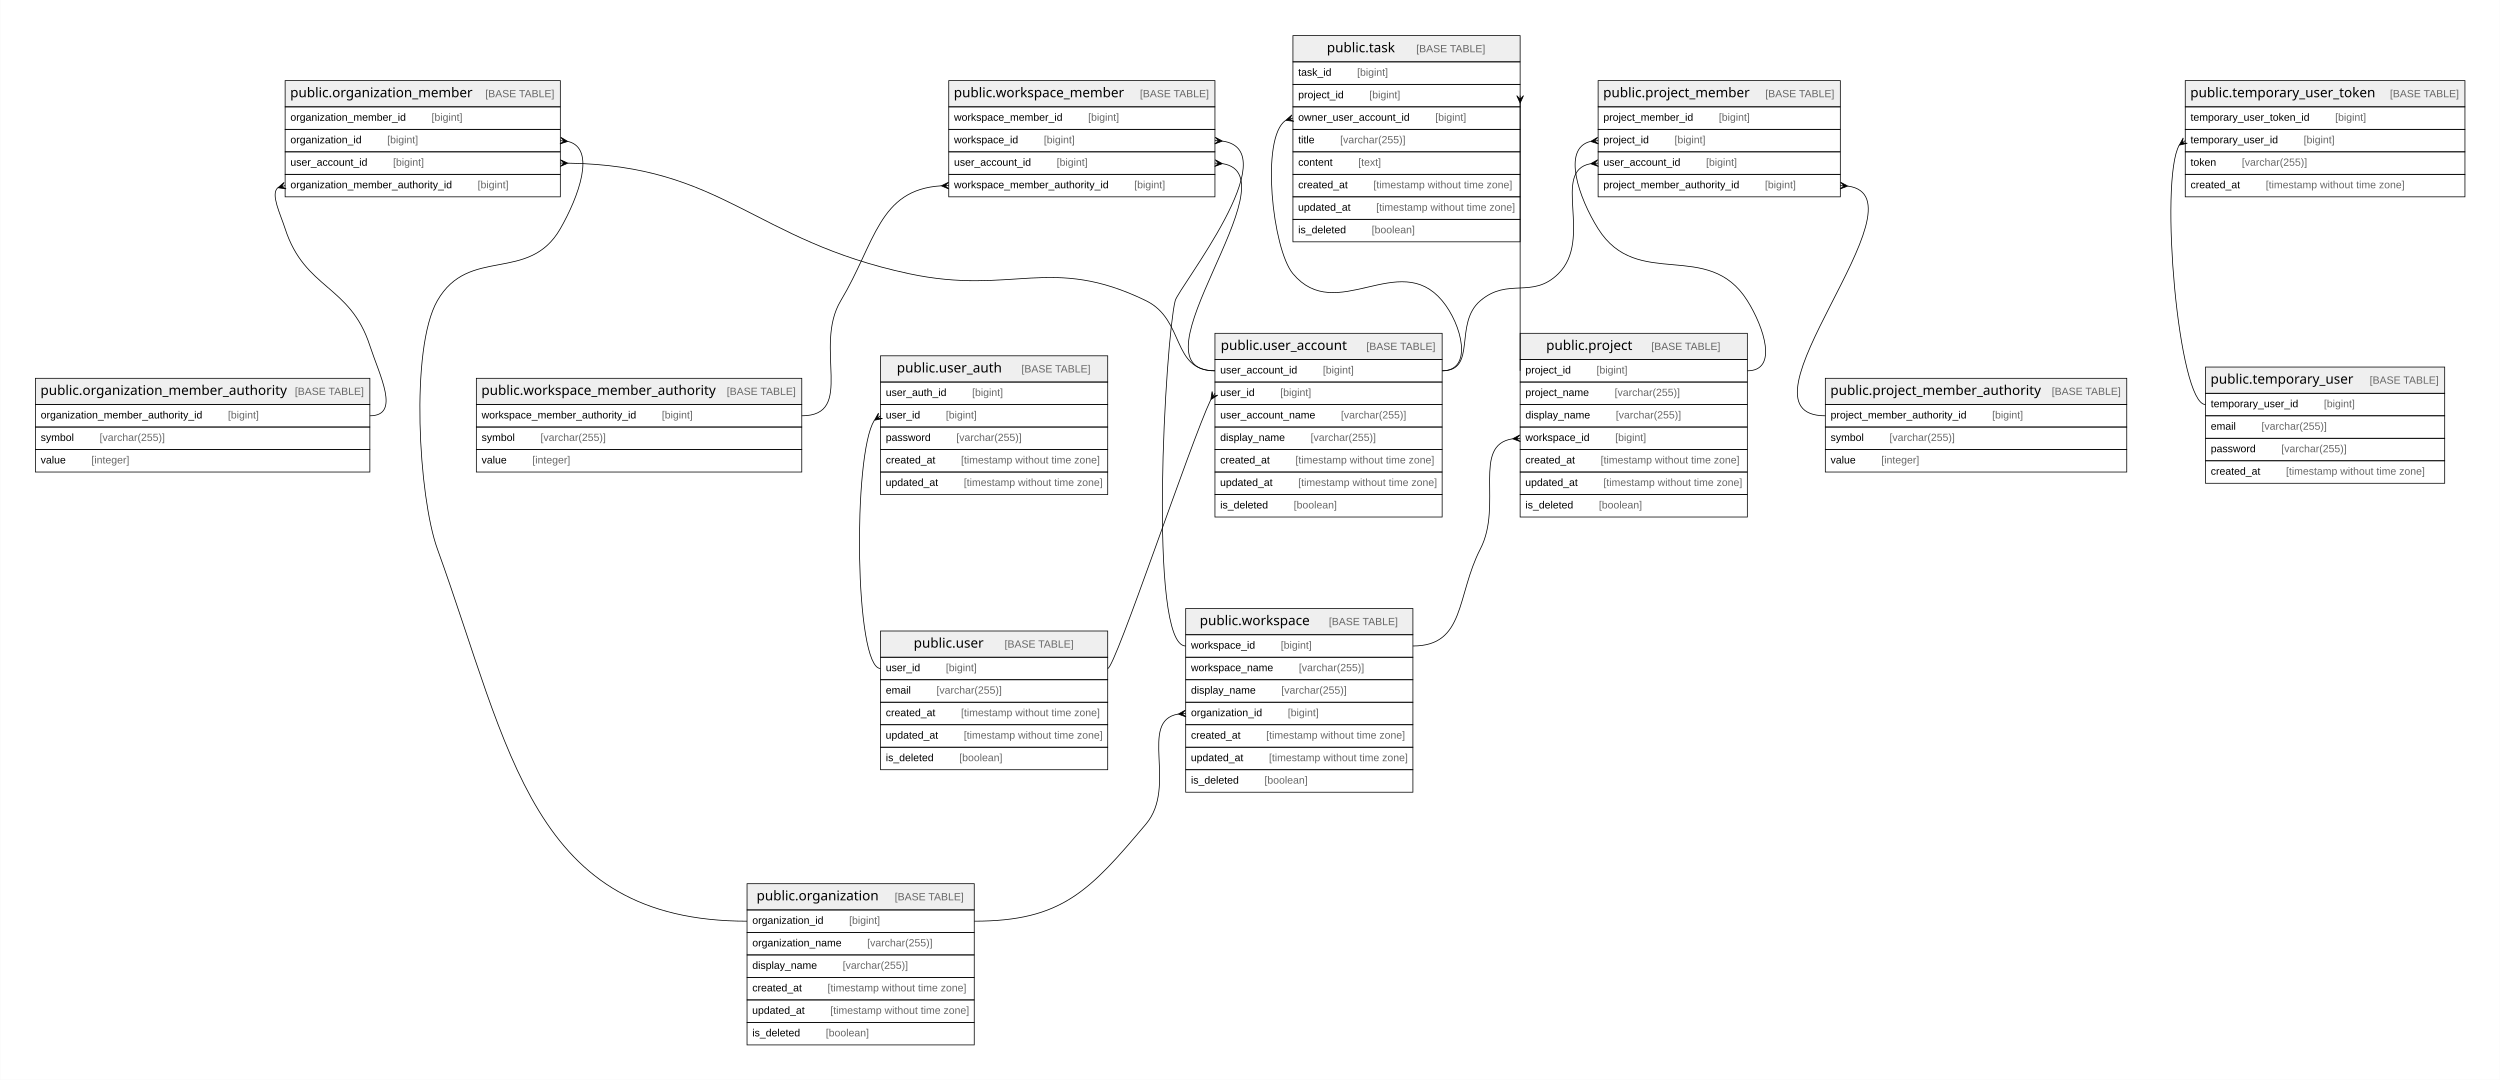
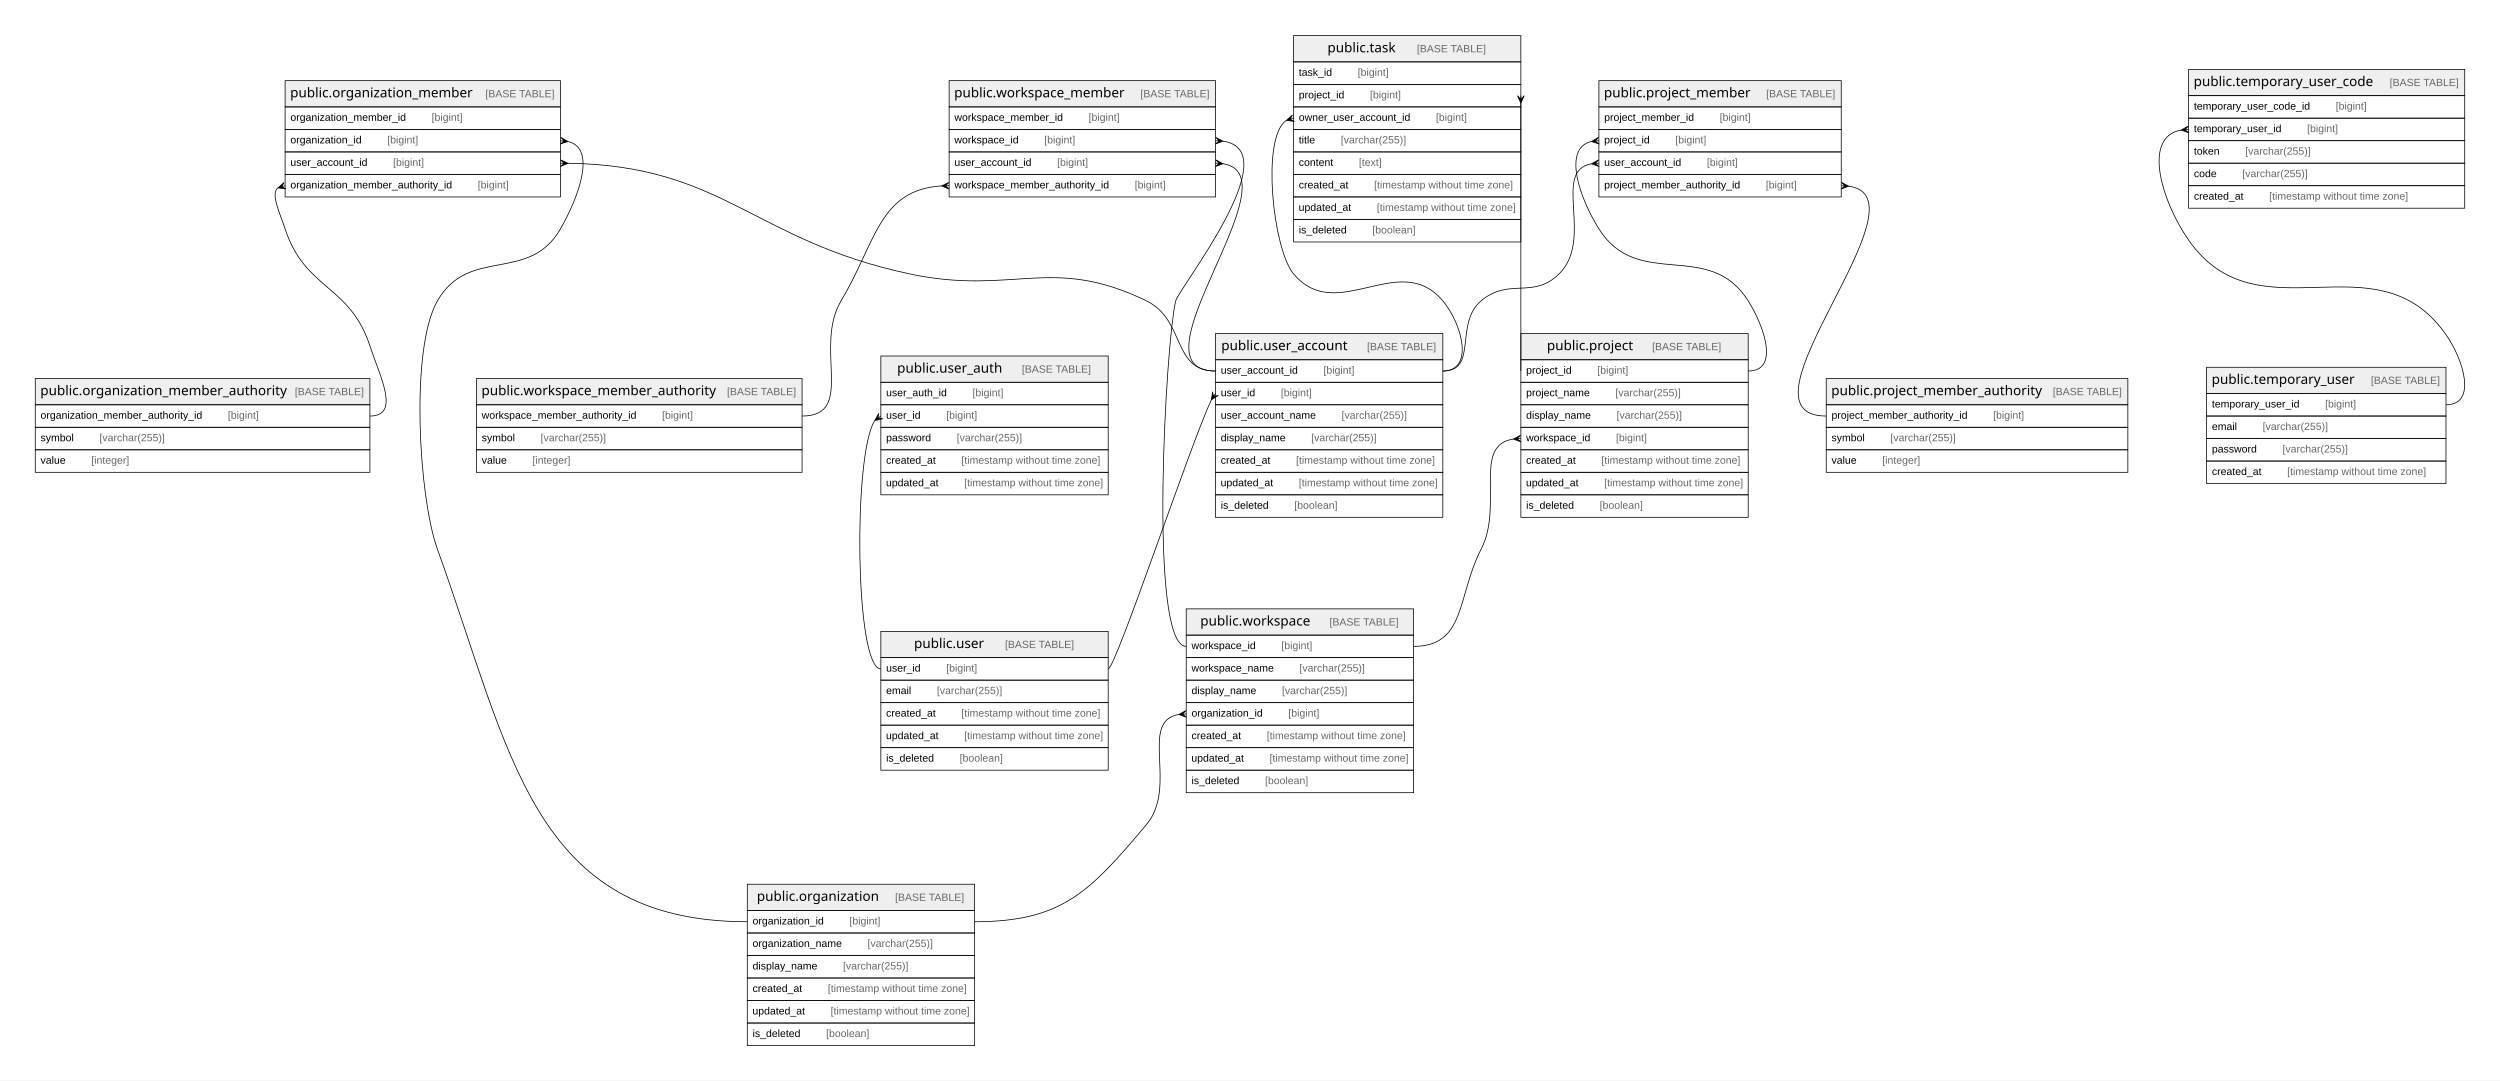
- <svg xmlns="http://www.w3.org/2000/svg" width="3334pt" height="1440pt" viewBox="0.00 0.00 3333.50 1440.00">
+ <svg xmlns="http://www.w3.org/2000/svg" width="3332pt" height="1440pt" viewBox="0.00 0.00 3332.00 1440.00">
  <g id="graph0" class="graph" transform="scale(1 1) rotate(0) translate(4 1436)">
-     <polygon fill="#ffffff" stroke="transparent" points="-4,4 -4,-1436 3329.5,-1436 3329.5,4 -4,4" />
+     <polygon fill="#ffffff" stroke="transparent" points="-4,4 -4,-1436 3328,-1436 3328,4 -4,4" />
    <g id="node1" class="node">
      <polygon fill="#efefef" stroke="transparent" points="1170,-559.5 1170,-594.5 1473,-594.5 1473,-559.5 1170,-559.5" />
      <polygon fill="none" stroke="#000000" points="1170,-559.5 1170,-594.5 1473,-594.5 1473,-559.5 1170,-559.5" />
      <text text-anchor="start" x="1214.209" y="-572.3" font-family="Arial Bold" font-size="18.00" fill="#000000">public.user</text>
      <text text-anchor="start" x="1301.223" y="-572.3" font-family="Arial" font-size="14.00" fill="#000000">    </text>
      <text text-anchor="start" x="1335.428" y="-572.3" font-family="Arial" font-size="14.00" fill="#666666">[BASE TABLE]</text>
      <polygon fill="none" stroke="#000000" points="1170,-529.5 1170,-559.5 1473,-559.5 1473,-529.5 1170,-529.5" />
      <text text-anchor="start" x="1177" y="-540.9" font-family="Arial" font-size="14.00" fill="#000000">user_id    </text>
      <text text-anchor="start" x="1257.102" y="-540.9" font-family="Arial" font-size="14.00" fill="#666666">[bigint]</text>
      <polygon fill="none" stroke="#000000" points="1170,-499.5 1170,-529.5 1473,-529.5 1473,-499.5 1170,-499.5" />
      <text text-anchor="start" x="1177" y="-510.9" font-family="Arial" font-size="14.00" fill="#000000">email    </text>
      <text text-anchor="start" x="1244.644" y="-510.9" font-family="Arial" font-size="14.00" fill="#666666">[varchar(255)]</text>
      <polygon fill="none" stroke="#000000" points="1170,-469.5 1170,-499.5 1473,-499.5 1473,-469.5 1170,-469.5" />
      <text text-anchor="start" x="1177" y="-480.9" font-family="Arial" font-size="14.00" fill="#000000">created_at    </text>
      <text text-anchor="start" x="1277.342" y="-480.9" font-family="Arial" font-size="14.00" fill="#666666">[timestamp without time zone]</text>
      <polygon fill="none" stroke="#000000" points="1170,-439.5 1170,-469.5 1473,-469.5 1473,-439.5 1170,-439.5" />
      <text text-anchor="start" x="1176.806" y="-450.9" font-family="Arial" font-size="14.00" fill="#000000">updated_at    </text>
      <text text-anchor="start" x="1281.053" y="-450.9" font-family="Arial" font-size="14.00" fill="#666666">[timestamp without time zone]</text>
      <polygon fill="none" stroke="#000000" points="1170,-409.5 1170,-439.5 1473,-439.5 1473,-409.5 1170,-409.5" />
      <text text-anchor="start" x="1177" y="-420.9" font-family="Arial" font-size="14.00" fill="#000000">is_deleted    </text>
      <text text-anchor="start" x="1275.004" y="-420.9" font-family="Arial" font-size="14.00" fill="#666666">[boolean]</text>
    </g>
    <g id="node2" class="node">
      <polygon fill="#efefef" stroke="transparent" points="1170,-926.5 1170,-961.5 1473,-961.5 1473,-926.5 1170,-926.5" />
      <polygon fill="none" stroke="#000000" points="1170,-926.5 1170,-961.5 1473,-961.5 1473,-926.5 1170,-926.5" />
      <text text-anchor="start" x="1191.696" y="-939.3" font-family="Arial Bold" font-size="18.00" fill="#000000">public.user_auth</text>
      <text text-anchor="start" x="1323.736" y="-939.3" font-family="Arial" font-size="14.00" fill="#000000">    </text>
      <text text-anchor="start" x="1357.941" y="-939.3" font-family="Arial" font-size="14.00" fill="#666666">[BASE TABLE]</text>
      <polygon fill="none" stroke="#000000" points="1170,-896.5 1170,-926.5 1473,-926.5 1473,-896.5 1170,-896.5" />
      <text text-anchor="start" x="1177" y="-907.9" font-family="Arial" font-size="14.00" fill="#000000">user_auth_id    </text>
      <text text-anchor="start" x="1292.123" y="-907.9" font-family="Arial" font-size="14.00" fill="#666666">[bigint]</text>
      <polygon fill="none" stroke="#000000" points="1170,-866.5 1170,-896.5 1473,-896.5 1473,-866.5 1170,-866.5" />
      <text text-anchor="start" x="1177" y="-877.9" font-family="Arial" font-size="14.00" fill="#000000">user_id    </text>
      <text text-anchor="start" x="1257.102" y="-877.9" font-family="Arial" font-size="14.00" fill="#666666">[bigint]</text>
      <polygon fill="none" stroke="#000000" points="1170,-836.5 1170,-866.5 1473,-866.5 1473,-836.5 1170,-836.5" />
      <text text-anchor="start" x="1177" y="-847.9" font-family="Arial" font-size="14.00" fill="#000000">password    </text>
      <text text-anchor="start" x="1271.102" y="-847.9" font-family="Arial" font-size="14.00" fill="#666666">[varchar(255)]</text>
      <polygon fill="none" stroke="#000000" points="1170,-806.5 1170,-836.5 1473,-836.5 1473,-806.5 1170,-806.5" />
      <text text-anchor="start" x="1177" y="-817.9" font-family="Arial" font-size="14.00" fill="#000000">created_at    </text>
      <text text-anchor="start" x="1277.342" y="-817.9" font-family="Arial" font-size="14.00" fill="#666666">[timestamp without time zone]</text>
      <polygon fill="none" stroke="#000000" points="1170,-776.5 1170,-806.5 1473,-806.5 1473,-776.5 1170,-776.5" />
      <text text-anchor="start" x="1176.806" y="-787.9" font-family="Arial" font-size="14.00" fill="#000000">updated_at    </text>
      <text text-anchor="start" x="1281.053" y="-787.9" font-family="Arial" font-size="14.00" fill="#666666">[timestamp without time zone]</text>
    </g>
    <g id="edge1" class="edge">
      <path fill="none" stroke="#000000" d="M1161.725,-875.363C1132.796,-829.688 1135.554,-544.5 1170,-544.5" />
      <polygon fill="#000000" stroke="#000000" points="1161.968,-875.543 1167.319,-885.115 1165.984,-878.522 1170,-881.5 1170,-881.5 1170,-881.5 1165.984,-878.522 1172.681,-877.885 1161.968,-875.543 1161.968,-875.543" />
    </g>
    <g id="node3" class="node">
      <polygon fill="#efefef" stroke="transparent" points="1616,-956.5 1616,-991.5 1919,-991.5 1919,-956.5 1616,-956.5" />
      <polygon fill="none" stroke="#000000" points="1616,-956.5 1616,-991.5 1919,-991.5 1919,-956.5 1616,-956.5" />
      <text text-anchor="start" x="1623.693" y="-969.3" font-family="Arial Bold" font-size="18.00" fill="#000000">public.user_account</text>
      <text text-anchor="start" x="1783.739" y="-969.3" font-family="Arial" font-size="14.00" fill="#000000">    </text>
      <text text-anchor="start" x="1817.944" y="-969.3" font-family="Arial" font-size="14.00" fill="#666666">[BASE TABLE]</text>
      <polygon fill="none" stroke="#000000" points="1616,-926.5 1616,-956.5 1919,-956.5 1919,-926.5 1616,-926.5" />
      <text text-anchor="start" x="1623" y="-937.9" font-family="Arial" font-size="14.00" fill="#000000">user_account_id    </text>
      <text text-anchor="start" x="1759.906" y="-937.9" font-family="Arial" font-size="14.00" fill="#666666">[bigint]</text>
      <polygon fill="none" stroke="#000000" points="1616,-896.5 1616,-926.5 1919,-926.5 1919,-896.5 1616,-896.5" />
      <text text-anchor="start" x="1623" y="-907.9" font-family="Arial" font-size="14.00" fill="#000000">user_id    </text>
      <text text-anchor="start" x="1703.102" y="-907.9" font-family="Arial" font-size="14.00" fill="#666666">[bigint]</text>
      <polygon fill="none" stroke="#000000" points="1616,-866.5 1616,-896.5 1919,-896.5 1919,-866.5 1616,-866.5" />
      <text text-anchor="start" x="1623" y="-877.9" font-family="Arial" font-size="14.00" fill="#000000">user_account_name    </text>
      <text text-anchor="start" x="1784.025" y="-877.9" font-family="Arial" font-size="14.00" fill="#666666">[varchar(255)]</text>
      <polygon fill="none" stroke="#000000" points="1616,-836.5 1616,-866.5 1919,-866.5 1919,-836.5 1616,-836.5" />
      <text text-anchor="start" x="1623" y="-847.9" font-family="Arial" font-size="14.00" fill="#000000">display_name    </text>
      <text text-anchor="start" x="1743.557" y="-847.9" font-family="Arial" font-size="14.00" fill="#666666">[varchar(255)]</text>
      <polygon fill="none" stroke="#000000" points="1616,-806.5 1616,-836.5 1919,-836.5 1919,-806.5 1616,-806.5" />
      <text text-anchor="start" x="1623" y="-817.9" font-family="Arial" font-size="14.00" fill="#000000">created_at    </text>
      <text text-anchor="start" x="1723.342" y="-817.9" font-family="Arial" font-size="14.00" fill="#666666">[timestamp without time zone]</text>
      <polygon fill="none" stroke="#000000" points="1616,-776.5 1616,-806.5 1919,-806.5 1919,-776.5 1616,-776.5" />
      <text text-anchor="start" x="1622.806" y="-787.9" font-family="Arial" font-size="14.00" fill="#000000">updated_at    </text>
      <text text-anchor="start" x="1727.053" y="-787.9" font-family="Arial" font-size="14.00" fill="#666666">[timestamp without time zone]</text>
      <polygon fill="none" stroke="#000000" points="1616,-746.5 1616,-776.5 1919,-776.5 1919,-746.5 1616,-746.5" />
      <text text-anchor="start" x="1623" y="-757.9" font-family="Arial" font-size="14.00" fill="#000000">is_deleted    </text>
      <text text-anchor="start" x="1721.004" y="-757.9" font-family="Arial" font-size="14.00" fill="#666666">[boolean]</text>
    </g>
    <g id="edge2" class="edge">
      <path fill="none" stroke="#000000" d="M1610.372,-902.79C1583.751,-847.214 1482.937,-544.5 1473,-544.5" />
      <polygon fill="#000000" stroke="#000000" points="1610.573,-903.101 1612.22,-913.942 1613.286,-907.3 1616,-911.5 1616,-911.5 1616,-911.5 1613.286,-907.3 1619.78,-909.058 1610.573,-903.101 1610.573,-903.101" />
    </g>
    <g id="node4" class="node">
      <polygon fill="#efefef" stroke="transparent" points="2937,-911.5 2937,-946.5 3256,-946.5 3256,-911.5 2937,-911.5" />
      <polygon fill="none" stroke="#000000" points="2937,-911.5 2937,-946.5 3256,-946.5 3256,-911.5 2937,-911.5" />
      <text text-anchor="start" x="2943.704" y="-924.3" font-family="Arial Bold" font-size="18.00" fill="#000000">public.temporary_user</text>
      <text text-anchor="start" x="3121.728" y="-924.3" font-family="Arial" font-size="14.00" fill="#000000">    </text>
      <text text-anchor="start" x="3155.933" y="-924.3" font-family="Arial" font-size="14.00" fill="#666666">[BASE TABLE]</text>
      <polygon fill="none" stroke="#000000" points="2937,-881.5 2937,-911.5 3256,-911.5 3256,-881.5 2937,-881.5" />
      <text text-anchor="start" x="2944" y="-892.9" font-family="Arial" font-size="14.00" fill="#000000">temporary_user_id    </text>
      <text text-anchor="start" x="3094.888" y="-892.9" font-family="Arial" font-size="14.00" fill="#666666">[bigint]</text>
      <polygon fill="none" stroke="#000000" points="2937,-851.5 2937,-881.5 3256,-881.5 3256,-851.5 2937,-851.5" />
      <text text-anchor="start" x="2944" y="-862.9" font-family="Arial" font-size="14.00" fill="#000000">email    </text>
      <text text-anchor="start" x="3011.644" y="-862.9" font-family="Arial" font-size="14.00" fill="#666666">[varchar(255)]</text>
      <polygon fill="none" stroke="#000000" points="2937,-821.5 2937,-851.5 3256,-851.5 3256,-821.5 2937,-821.5" />
      <text text-anchor="start" x="2944" y="-832.9" font-family="Arial" font-size="14.00" fill="#000000">password    </text>
      <text text-anchor="start" x="3038.102" y="-832.9" font-family="Arial" font-size="14.00" fill="#666666">[varchar(255)]</text>
      <polygon fill="none" stroke="#000000" points="2937,-791.5 2937,-821.5 3256,-821.5 3256,-791.5 2937,-791.5" />
      <text text-anchor="start" x="2944" y="-802.9" font-family="Arial" font-size="14.00" fill="#000000">created_at    </text>
      <text text-anchor="start" x="3044.342" y="-802.9" font-family="Arial" font-size="14.00" fill="#666666">[timestamp without time zone]</text>
    </g>
    <g id="node5" class="node">
-       <polygon fill="#efefef" stroke="transparent" points="2910,-1293.5 2910,-1328.5 3283,-1328.5 3283,-1293.5 2910,-1293.5" />
-       <polygon fill="none" stroke="#000000" points="2910,-1293.5 2910,-1328.5 3283,-1328.5 3283,-1293.5 2910,-1293.5" />
-       <text text-anchor="start" x="2916.691" y="-1306.3" font-family="Arial Bold" font-size="18.00" fill="#000000">public.temporary_user_token</text>
-       <text text-anchor="start" x="3148.741" y="-1306.3" font-family="Arial" font-size="14.00" fill="#000000">    </text>
-       <text text-anchor="start" x="3182.946" y="-1306.3" font-family="Arial" font-size="14.00" fill="#666666">[BASE TABLE]</text>
-       <polygon fill="none" stroke="#000000" points="2910,-1263.5 2910,-1293.5 3283,-1293.5 3283,-1263.5 2910,-1263.5" />
-       <text text-anchor="start" x="2917" y="-1274.9" font-family="Arial" font-size="14.00" fill="#000000">temporary_user_token_id    </text>
-       <text text-anchor="start" x="3109.909" y="-1274.9" font-family="Arial" font-size="14.00" fill="#666666">[bigint]</text>
-       <polygon fill="none" stroke="#000000" points="2910,-1233.5 2910,-1263.5 3283,-1263.5 3283,-1233.5 2910,-1233.5" />
-       <text text-anchor="start" x="2917" y="-1244.9" font-family="Arial" font-size="14.00" fill="#000000">temporary_user_id    </text>
-       <text text-anchor="start" x="3067.888" y="-1244.9" font-family="Arial" font-size="14.00" fill="#666666">[bigint]</text>
-       <polygon fill="none" stroke="#000000" points="2910,-1203.5 2910,-1233.5 3283,-1233.5 3283,-1203.5 2910,-1203.5" />
-       <text text-anchor="start" x="2917" y="-1214.9" font-family="Arial" font-size="14.00" fill="#000000">token    </text>
-       <text text-anchor="start" x="2985.443" y="-1214.9" font-family="Arial" font-size="14.00" fill="#666666">[varchar(255)]</text>
-       <polygon fill="none" stroke="#000000" points="2910,-1173.5 2910,-1203.5 3283,-1203.5 3283,-1173.5 2910,-1173.5" />
-       <text text-anchor="start" x="2917" y="-1184.9" font-family="Arial" font-size="14.00" fill="#000000">created_at    </text>
-       <text text-anchor="start" x="3017.342" y="-1184.9" font-family="Arial" font-size="14.00" fill="#666666">[timestamp without time zone]</text>
+       <polygon fill="#efefef" stroke="transparent" points="2913,-1308.5 2913,-1343.5 3281,-1343.5 3281,-1308.5 2913,-1308.5" />
+       <polygon fill="none" stroke="#000000" points="2913,-1308.5 2913,-1343.5 3281,-1343.5 3281,-1308.5 2913,-1308.5" />
+       <text text-anchor="start" x="2919.692" y="-1321.3" font-family="Arial Bold" font-size="18.00" fill="#000000">public.temporary_user_code</text>
+       <text text-anchor="start" x="3146.74" y="-1321.3" font-family="Arial" font-size="14.00" fill="#000000">    </text>
+       <text text-anchor="start" x="3180.945" y="-1321.3" font-family="Arial" font-size="14.00" fill="#666666">[BASE TABLE]</text>
+       <polygon fill="none" stroke="#000000" points="2913,-1278.5 2913,-1308.5 3281,-1308.5 3281,-1278.5 2913,-1278.5" />
+       <text text-anchor="start" x="2920" y="-1289.9" font-family="Arial" font-size="14.00" fill="#000000">temporary_user_code_id    </text>
+       <text text-anchor="start" x="3109.018" y="-1289.9" font-family="Arial" font-size="14.00" fill="#666666">[bigint]</text>
+       <polygon fill="none" stroke="#000000" points="2913,-1248.5 2913,-1278.5 3281,-1278.5 3281,-1248.5 2913,-1248.5" />
+       <text text-anchor="start" x="2920" y="-1259.9" font-family="Arial" font-size="14.00" fill="#000000">temporary_user_id    </text>
+       <text text-anchor="start" x="3070.888" y="-1259.9" font-family="Arial" font-size="14.00" fill="#666666">[bigint]</text>
+       <polygon fill="none" stroke="#000000" points="2913,-1218.5 2913,-1248.5 3281,-1248.5 3281,-1218.5 2913,-1218.5" />
+       <text text-anchor="start" x="2920" y="-1229.9" font-family="Arial" font-size="14.00" fill="#000000">token    </text>
+       <text text-anchor="start" x="2988.443" y="-1229.9" font-family="Arial" font-size="14.00" fill="#666666">[varchar(255)]</text>
+       <polygon fill="none" stroke="#000000" points="2913,-1188.5 2913,-1218.5 3281,-1218.5 3281,-1188.5 2913,-1188.5" />
+       <text text-anchor="start" x="2920" y="-1199.9" font-family="Arial" font-size="14.00" fill="#000000">code    </text>
+       <text text-anchor="start" x="2984.553" y="-1199.9" font-family="Arial" font-size="14.00" fill="#666666">[varchar(255)]</text>
+       <polygon fill="none" stroke="#000000" points="2913,-1158.5 2913,-1188.5 3281,-1188.5 3281,-1158.5 2913,-1158.5" />
+       <text text-anchor="start" x="2920" y="-1169.9" font-family="Arial" font-size="14.00" fill="#000000">created_at    </text>
+       <text text-anchor="start" x="3020.342" y="-1169.9" font-family="Arial" font-size="14.00" fill="#666666">[timestamp without time zone]</text>
    </g>
    <g id="edge3" class="edge">
-       <path fill="none" stroke="#000000" d="M2901.993,-1242.39C2875.067,-1195.648 2900.838,-896.5 2937,-896.5" />
-       <polygon fill="#000000" stroke="#000000" points="2902.05,-1242.434 2907.27,-1252.078 2906.025,-1245.467 2910,-1248.5 2910,-1248.5 2910,-1248.5 2906.025,-1245.467 2912.73,-1244.922 2902.05,-1242.434 2902.05,-1242.434" />
+       <path fill="none" stroke="#000000" d="M2902.746,-1262.622C2850.651,-1253.009 2877.604,-1166.711 2913,-1116 3005.953,-982.827 3163.047,-1123.173 3256,-990 3279.785,-955.924 3297.556,-896.5 3256,-896.5" />
+       <polygon fill="#000000" stroke="#000000" points="2903.037,-1262.647 2912.616,-1267.984 2908.018,-1263.073 2913,-1263.5 2913,-1263.5 2913,-1263.5 2908.018,-1263.073 2913.384,-1259.016 2903.037,-1262.647 2903.037,-1262.647" />
    </g>
    <g id="node6" class="node">
      <polygon fill="#efefef" stroke="transparent" points="992,-222.5 992,-257.5 1295,-257.5 1295,-222.5 992,-222.5" />
      <polygon fill="none" stroke="#000000" points="992,-222.5 992,-257.5 1295,-257.5 1295,-222.5 992,-222.5" />
      <text text-anchor="start" x="1004.698" y="-235.3" font-family="Arial Bold" font-size="18.00" fill="#000000">public.organization</text>
      <text text-anchor="start" x="1154.734" y="-235.3" font-family="Arial" font-size="14.00" fill="#000000">    </text>
      <text text-anchor="start" x="1188.938" y="-235.3" font-family="Arial" font-size="14.00" fill="#666666">[BASE TABLE]</text>
      <polygon fill="none" stroke="#000000" points="992,-192.5 992,-222.5 1295,-222.5 1295,-192.5 992,-192.5" />
      <text text-anchor="start" x="999" y="-203.9" font-family="Arial" font-size="14.00" fill="#000000">organization_id    </text>
      <text text-anchor="start" x="1128.119" y="-203.9" font-family="Arial" font-size="14.00" fill="#666666">[bigint]</text>
      <polygon fill="none" stroke="#000000" points="992,-162.5 992,-192.5 1295,-192.5 1295,-162.5 992,-162.5" />
      <text text-anchor="start" x="999" y="-173.9" font-family="Arial" font-size="14.00" fill="#000000">organization_name    </text>
      <text text-anchor="start" x="1152.238" y="-173.9" font-family="Arial" font-size="14.00" fill="#666666">[varchar(255)]</text>
      <polygon fill="none" stroke="#000000" points="992,-132.5 992,-162.5 1295,-162.5 1295,-132.5 992,-132.5" />
      <text text-anchor="start" x="999" y="-143.9" font-family="Arial" font-size="14.00" fill="#000000">display_name    </text>
      <text text-anchor="start" x="1119.557" y="-143.9" font-family="Arial" font-size="14.00" fill="#666666">[varchar(255)]</text>
      <polygon fill="none" stroke="#000000" points="992,-102.5 992,-132.5 1295,-132.5 1295,-102.5 992,-102.5" />
      <text text-anchor="start" x="999" y="-113.9" font-family="Arial" font-size="14.00" fill="#000000">created_at    </text>
      <text text-anchor="start" x="1099.342" y="-113.9" font-family="Arial" font-size="14.00" fill="#666666">[timestamp without time zone]</text>
      <polygon fill="none" stroke="#000000" points="992,-72.5 992,-102.5 1295,-102.5 1295,-72.5 992,-72.5" />
      <text text-anchor="start" x="998.807" y="-83.9" font-family="Arial" font-size="14.00" fill="#000000">updated_at    </text>
      <text text-anchor="start" x="1103.053" y="-83.9" font-family="Arial" font-size="14.00" fill="#666666">[timestamp without time zone]</text>
      <polygon fill="none" stroke="#000000" points="992,-42.5 992,-72.5 1295,-72.5 1295,-42.5 992,-42.5" />
      <text text-anchor="start" x="999" y="-53.9" font-family="Arial" font-size="14.00" fill="#000000">is_deleted    </text>
      <text text-anchor="start" x="1097.004" y="-53.9" font-family="Arial" font-size="14.00" fill="#666666">[boolean]</text>
    </g>
    <g id="node7" class="node">
      <polygon fill="#efefef" stroke="transparent" points="43,-896.5 43,-931.5 489,-931.5 489,-896.5 43,-896.5" />
      <polygon fill="none" stroke="#000000" points="43,-896.5 43,-931.5 489,-931.5 489,-896.5 43,-896.5" />
      <text text-anchor="start" x="49.687" y="-909.3" font-family="Arial Bold" font-size="18.00" fill="#000000">public.organization_member_authority</text>
      <text text-anchor="start" x="354.745" y="-909.3" font-family="Arial" font-size="14.00" fill="#000000">    </text>
      <text text-anchor="start" x="388.95" y="-909.3" font-family="Arial" font-size="14.00" fill="#666666">[BASE TABLE]</text>
      <polygon fill="none" stroke="#000000" points="43,-866.5 43,-896.5 489,-896.5 489,-866.5 43,-866.5" />
      <text text-anchor="start" x="50" y="-877.9" font-family="Arial" font-size="14.00" fill="#000000">organization_member_authority_id    </text>
      <text text-anchor="start" x="299.693" y="-877.9" font-family="Arial" font-size="14.00" fill="#666666">[bigint]</text>
      <polygon fill="none" stroke="#000000" points="43,-836.5 43,-866.5 489,-866.5 489,-836.5 43,-836.5" />
      <text text-anchor="start" x="50" y="-847.9" font-family="Arial" font-size="14.00" fill="#000000">symbol    </text>
      <text text-anchor="start" x="128.537" y="-847.9" font-family="Arial" font-size="14.00" fill="#666666">[varchar(255)]</text>
      <polygon fill="none" stroke="#000000" points="43,-806.5 43,-836.5 489,-836.5 489,-806.5 43,-806.5" />
      <text text-anchor="start" x="50" y="-817.9" font-family="Arial" font-size="14.00" fill="#000000">value    </text>
      <text text-anchor="start" x="117.659" y="-817.9" font-family="Arial" font-size="14.00" fill="#666666">[integer]</text>
    </g>
    <g id="node8" class="node">
      <polygon fill="#efefef" stroke="transparent" points="376,-1293.5 376,-1328.5 743,-1328.5 743,-1293.5 376,-1293.5" />
      <polygon fill="none" stroke="#000000" points="376,-1293.5 376,-1328.5 743,-1328.5 743,-1293.5 376,-1293.5" />
      <text text-anchor="start" x="382.698" y="-1306.3" font-family="Arial Bold" font-size="18.00" fill="#000000">public.organization_member</text>
      <text text-anchor="start" x="608.734" y="-1306.3" font-family="Arial" font-size="14.00" fill="#000000">    </text>
      <text text-anchor="start" x="642.939" y="-1306.3" font-family="Arial" font-size="14.00" fill="#666666">[BASE TABLE]</text>
      <polygon fill="none" stroke="#000000" points="376,-1263.5 376,-1293.5 743,-1293.5 743,-1263.5 376,-1263.5" />
      <text text-anchor="start" x="383" y="-1274.9" font-family="Arial" font-size="14.00" fill="#000000">organization_member_id    </text>
      <text text-anchor="start" x="571.231" y="-1274.9" font-family="Arial" font-size="14.00" fill="#666666">[bigint]</text>
      <polygon fill="none" stroke="#000000" points="376,-1233.5 376,-1263.5 743,-1263.5 743,-1233.5 376,-1233.5" />
      <text text-anchor="start" x="383" y="-1244.9" font-family="Arial" font-size="14.00" fill="#000000">organization_id    </text>
      <text text-anchor="start" x="512.119" y="-1244.9" font-family="Arial" font-size="14.00" fill="#666666">[bigint]</text>
      <polygon fill="none" stroke="#000000" points="376,-1203.5 376,-1233.5 743,-1233.5 743,-1203.5 376,-1203.5" />
      <text text-anchor="start" x="383" y="-1214.9" font-family="Arial" font-size="14.00" fill="#000000">user_account_id    </text>
      <text text-anchor="start" x="519.906" y="-1214.9" font-family="Arial" font-size="14.00" fill="#666666">[bigint]</text>
      <polygon fill="none" stroke="#000000" points="376,-1173.5 376,-1203.5 743,-1203.5 743,-1173.5 376,-1173.5" />
      <text text-anchor="start" x="383" y="-1184.9" font-family="Arial" font-size="14.00" fill="#000000">organization_member_authority_id    </text>
      <text text-anchor="start" x="632.693" y="-1184.9" font-family="Arial" font-size="14.00" fill="#666666">[bigint]</text>
    </g>
    <g id="edge4" class="edge">
      <path fill="none" stroke="#000000" d="M753.032,-1218.426C960.987,-1215.319 999.275,-1115.554 1208,-1071 1346.239,-1041.492 1396.933,-1096.924 1524,-1035 1576.407,-1009.461 1557.701,-941.5 1616,-941.5" />
      <polygon fill="#000000" stroke="#000000" points="753,-1218.426 742.967,-1214 748,-1218.463 743,-1218.5 743,-1218.5 743,-1218.5 748,-1218.463 743.033,-1223 753,-1218.426 753,-1218.426" />
    </g>
    <g id="edge5" class="edge">
      <path fill="none" stroke="#000000" d="M753.363,-1247.347C791.328,-1237.931 767.048,-1172.941 743,-1131 700.99,-1057.731 621.01,-1108.269 579,-1035 542.413,-971.189 553.991,-773.173 579,-704 676.592,-434.07 704.97,-207.5 992,-207.5" />
      <polygon fill="#000000" stroke="#000000" points="752.939,-1247.395 742.503,-1244.028 747.969,-1247.947 743,-1248.5 743,-1248.5 743,-1248.5 747.969,-1247.947 743.497,-1252.972 752.939,-1247.395 752.939,-1247.395" />
    </g>
    <g id="edge6" class="edge">
      <path fill="none" stroke="#000000" d="M366.104,-1185.529C356.48,-1176.859 369.536,-1150.942 376,-1131 402.397,-1049.559 462.603,-1056.441 489,-975 501.813,-935.469 530.556,-881.5 489,-881.5" />
      <polygon fill="#000000" stroke="#000000" points="366.422,-1185.625 374.706,-1192.81 371.211,-1187.062 376,-1188.5 376,-1188.5 376,-1188.5 371.211,-1187.062 377.294,-1184.19 366.422,-1185.625 366.422,-1185.625" />
    </g>
    <g id="node9" class="node">
      <polygon fill="#efefef" stroke="transparent" points="1577,-589.5 1577,-624.5 1880,-624.5 1880,-589.5 1577,-589.5" />
      <polygon fill="none" stroke="#000000" points="1577,-589.5 1577,-624.5 1880,-624.5 1880,-589.5 1577,-589.5" />
      <text text-anchor="start" x="1595.706" y="-602.3" font-family="Arial Bold" font-size="18.00" fill="#000000">public.workspace</text>
      <text text-anchor="start" x="1733.726" y="-602.3" font-family="Arial" font-size="14.00" fill="#000000">    </text>
      <text text-anchor="start" x="1767.931" y="-602.3" font-family="Arial" font-size="14.00" fill="#666666">[BASE TABLE]</text>
      <polygon fill="none" stroke="#000000" points="1577,-559.5 1577,-589.5 1880,-589.5 1880,-559.5 1577,-559.5" />
      <text text-anchor="start" x="1584" y="-570.9" font-family="Arial" font-size="14.00" fill="#000000">workspace_id    </text>
      <text text-anchor="start" x="1703.774" y="-570.9" font-family="Arial" font-size="14.00" fill="#666666">[bigint]</text>
      <polygon fill="none" stroke="#000000" points="1577,-529.5 1577,-559.5 1880,-559.5 1880,-529.5 1577,-529.5" />
      <text text-anchor="start" x="1584" y="-540.9" font-family="Arial" font-size="14.00" fill="#000000">workspace_name    </text>
      <text text-anchor="start" x="1727.893" y="-540.9" font-family="Arial" font-size="14.00" fill="#666666">[varchar(255)]</text>
      <polygon fill="none" stroke="#000000" points="1577,-499.5 1577,-529.5 1880,-529.5 1880,-499.5 1577,-499.5" />
      <text text-anchor="start" x="1584" y="-510.9" font-family="Arial" font-size="14.00" fill="#000000">display_name    </text>
      <text text-anchor="start" x="1704.557" y="-510.9" font-family="Arial" font-size="14.00" fill="#666666">[varchar(255)]</text>
      <polygon fill="none" stroke="#000000" points="1577,-469.5 1577,-499.5 1880,-499.5 1880,-469.5 1577,-469.5" />
      <text text-anchor="start" x="1584" y="-480.9" font-family="Arial" font-size="14.00" fill="#000000">organization_id    </text>
      <text text-anchor="start" x="1713.119" y="-480.9" font-family="Arial" font-size="14.00" fill="#666666">[bigint]</text>
      <polygon fill="none" stroke="#000000" points="1577,-439.5 1577,-469.5 1880,-469.5 1880,-439.5 1577,-439.5" />
      <text text-anchor="start" x="1584" y="-450.9" font-family="Arial" font-size="14.00" fill="#000000">created_at    </text>
      <text text-anchor="start" x="1684.342" y="-450.9" font-family="Arial" font-size="14.00" fill="#666666">[timestamp without time zone]</text>
      <polygon fill="none" stroke="#000000" points="1577,-409.5 1577,-439.5 1880,-439.5 1880,-409.5 1577,-409.5" />
      <text text-anchor="start" x="1583.806" y="-420.9" font-family="Arial" font-size="14.00" fill="#000000">updated_at    </text>
      <text text-anchor="start" x="1688.053" y="-420.9" font-family="Arial" font-size="14.00" fill="#666666">[timestamp without time zone]</text>
      <polygon fill="none" stroke="#000000" points="1577,-379.5 1577,-409.5 1880,-409.5 1880,-379.5 1577,-379.5" />
      <text text-anchor="start" x="1584" y="-390.9" font-family="Arial" font-size="14.00" fill="#000000">is_deleted    </text>
      <text text-anchor="start" x="1682.004" y="-390.9" font-family="Arial" font-size="14.00" fill="#666666">[boolean]</text>
    </g>
    <g id="edge7" class="edge">
      <path fill="none" stroke="#000000" d="M1566.71,-483.676C1513.756,-474.314 1566.449,-387.342 1524,-337 1448.627,-247.612 1411.925,-207.5 1295,-207.5" />
      <polygon fill="#000000" stroke="#000000" points="1567.032,-483.702 1576.641,-488.986 1572.016,-484.101 1577,-484.5 1577,-484.5 1577,-484.5 1572.016,-484.101 1577.359,-480.014 1567.032,-483.702 1567.032,-483.702" />
    </g>
    <g id="node10" class="node">
      <polygon fill="#efefef" stroke="transparent" points="631,-896.5 631,-931.5 1065,-931.5 1065,-896.5 631,-896.5" />
      <polygon fill="none" stroke="#000000" points="631,-896.5 631,-931.5 1065,-931.5 1065,-896.5 631,-896.5" />
      <text text-anchor="start" x="637.694" y="-909.3" font-family="Arial Bold" font-size="18.00" fill="#000000">public.workspace_member_authority</text>
      <text text-anchor="start" x="930.738" y="-909.3" font-family="Arial" font-size="14.00" fill="#000000">    </text>
      <text text-anchor="start" x="964.943" y="-909.3" font-family="Arial" font-size="14.00" fill="#666666">[BASE TABLE]</text>
      <polygon fill="none" stroke="#000000" points="631,-866.5 631,-896.5 1065,-896.5 1065,-866.5 631,-866.5" />
      <text text-anchor="start" x="638" y="-877.9" font-family="Arial" font-size="14.00" fill="#000000">workspace_member_authority_id    </text>
      <text text-anchor="start" x="878.348" y="-877.9" font-family="Arial" font-size="14.00" fill="#666666">[bigint]</text>
      <polygon fill="none" stroke="#000000" points="631,-836.5 631,-866.5 1065,-866.5 1065,-836.5 631,-836.5" />
      <text text-anchor="start" x="638" y="-847.9" font-family="Arial" font-size="14.00" fill="#000000">symbol    </text>
      <text text-anchor="start" x="716.537" y="-847.9" font-family="Arial" font-size="14.00" fill="#666666">[varchar(255)]</text>
      <polygon fill="none" stroke="#000000" points="631,-806.5 631,-836.5 1065,-836.5 1065,-806.5 631,-806.5" />
      <text text-anchor="start" x="638" y="-817.9" font-family="Arial" font-size="14.00" fill="#000000">value    </text>
      <text text-anchor="start" x="705.659" y="-817.9" font-family="Arial" font-size="14.00" fill="#666666">[integer]</text>
    </g>
    <g id="node11" class="node">
      <polygon fill="#efefef" stroke="transparent" points="1261,-1293.5 1261,-1328.5 1616,-1328.5 1616,-1293.5 1261,-1293.5" />
      <polygon fill="none" stroke="#000000" points="1261,-1293.5 1261,-1328.5 1616,-1328.5 1616,-1293.5 1261,-1293.5" />
      <text text-anchor="start" x="1267.705" y="-1306.3" font-family="Arial Bold" font-size="18.00" fill="#000000">public.workspace_member</text>
      <text text-anchor="start" x="1481.727" y="-1306.3" font-family="Arial" font-size="14.00" fill="#000000">    </text>
      <text text-anchor="start" x="1515.932" y="-1306.3" font-family="Arial" font-size="14.00" fill="#666666">[BASE TABLE]</text>
      <polygon fill="none" stroke="#000000" points="1261,-1263.5 1261,-1293.5 1616,-1293.5 1616,-1263.5 1261,-1263.5" />
      <text text-anchor="start" x="1268" y="-1274.9" font-family="Arial" font-size="14.00" fill="#000000">workspace_member_id    </text>
      <text text-anchor="start" x="1446.886" y="-1274.9" font-family="Arial" font-size="14.00" fill="#666666">[bigint]</text>
      <polygon fill="none" stroke="#000000" points="1261,-1233.5 1261,-1263.5 1616,-1263.5 1616,-1233.5 1261,-1233.5" />
      <text text-anchor="start" x="1268" y="-1244.9" font-family="Arial" font-size="14.00" fill="#000000">workspace_id    </text>
      <text text-anchor="start" x="1387.774" y="-1244.9" font-family="Arial" font-size="14.00" fill="#666666">[bigint]</text>
      <polygon fill="none" stroke="#000000" points="1261,-1203.5 1261,-1233.5 1616,-1233.5 1616,-1203.5 1261,-1203.5" />
      <text text-anchor="start" x="1268" y="-1214.9" font-family="Arial" font-size="14.00" fill="#000000">user_account_id    </text>
      <text text-anchor="start" x="1404.906" y="-1214.9" font-family="Arial" font-size="14.00" fill="#666666">[bigint]</text>
      <polygon fill="none" stroke="#000000" points="1261,-1173.5 1261,-1203.5 1616,-1203.5 1616,-1173.5 1261,-1173.5" />
      <text text-anchor="start" x="1268" y="-1184.9" font-family="Arial" font-size="14.00" fill="#000000">workspace_member_authority_id    </text>
      <text text-anchor="start" x="1508.348" y="-1184.9" font-family="Arial" font-size="14.00" fill="#666666">[bigint]</text>
    </g>
    <g id="edge8" class="edge">
      <path fill="none" stroke="#000000" d="M1626.186,-1217.754C1724.542,-1201.982 1496.616,-941.5 1616,-941.5" />
      <polygon fill="#000000" stroke="#000000" points="1625.973,-1217.769 1615.671,-1214.012 1620.987,-1218.135 1616,-1218.5 1616,-1218.5 1616,-1218.5 1620.987,-1218.135 1616.329,-1222.988 1625.973,-1217.769 1625.973,-1217.769" />
    </g>
    <g id="edge9" class="edge">
      <path fill="none" stroke="#000000" d="M1626.138,-1247.83C1713.236,-1235.342 1567.475,-1052.364 1563,-1035 1550.225,-985.429 1525.81,-574.5 1577,-574.5" />
      <polygon fill="#000000" stroke="#000000" points="1625.978,-1247.84 1615.703,-1244.01 1620.989,-1248.17 1616,-1248.5 1616,-1248.5 1616,-1248.5 1620.989,-1248.17 1616.297,-1252.99 1625.978,-1247.84 1625.978,-1247.84" />
    </g>
    <g id="edge10" class="edge">
      <path fill="none" stroke="#000000" d="M1250.956,-1188.201C1167.219,-1183.052 1163.313,-1112.253 1117,-1035 1079.963,-973.221 1137.031,-881.5 1065,-881.5" />
      <polygon fill="#000000" stroke="#000000" points="1251.004,-1188.202 1260.866,-1192.998 1256.002,-1188.351 1261,-1188.5 1261,-1188.5 1261,-1188.5 1256.002,-1188.351 1261.134,-1184.002 1251.004,-1188.202 1251.004,-1188.202" />
    </g>
    <g id="node12" class="node">
      <polygon fill="#efefef" stroke="transparent" points="2023,-956.5 2023,-991.5 2326,-991.5 2326,-956.5 2023,-956.5" />
      <polygon fill="none" stroke="#000000" points="2023,-956.5 2023,-991.5 2326,-991.5 2326,-956.5 2023,-956.5" />
      <text text-anchor="start" x="2057.708" y="-969.3" font-family="Arial Bold" font-size="18.00" fill="#000000">public.project</text>
      <text text-anchor="start" x="2163.724" y="-969.3" font-family="Arial" font-size="14.00" fill="#000000">    </text>
      <text text-anchor="start" x="2197.929" y="-969.3" font-family="Arial" font-size="14.00" fill="#666666">[BASE TABLE]</text>
      <polygon fill="none" stroke="#000000" points="2023,-926.5 2023,-956.5 2326,-956.5 2326,-926.5 2023,-926.5" />
      <text text-anchor="start" x="2030" y="-937.9" font-family="Arial" font-size="14.00" fill="#000000">project_id    </text>
      <text text-anchor="start" x="2124.882" y="-937.9" font-family="Arial" font-size="14.00" fill="#666666">[bigint]</text>
      <polygon fill="none" stroke="#000000" points="2023,-896.5 2023,-926.5 2326,-926.5 2326,-896.5 2023,-896.5" />
      <text text-anchor="start" x="2030" y="-907.9" font-family="Arial" font-size="14.00" fill="#000000">project_name    </text>
      <text text-anchor="start" x="2149.001" y="-907.9" font-family="Arial" font-size="14.00" fill="#666666">[varchar(255)]</text>
      <polygon fill="none" stroke="#000000" points="2023,-866.5 2023,-896.5 2326,-896.5 2326,-866.5 2023,-866.5" />
      <text text-anchor="start" x="2030" y="-877.9" font-family="Arial" font-size="14.00" fill="#000000">display_name    </text>
      <text text-anchor="start" x="2150.557" y="-877.9" font-family="Arial" font-size="14.00" fill="#666666">[varchar(255)]</text>
      <polygon fill="none" stroke="#000000" points="2023,-836.5 2023,-866.5 2326,-866.5 2326,-836.5 2023,-836.5" />
      <text text-anchor="start" x="2030" y="-847.9" font-family="Arial" font-size="14.00" fill="#000000">workspace_id    </text>
      <text text-anchor="start" x="2149.774" y="-847.9" font-family="Arial" font-size="14.00" fill="#666666">[bigint]</text>
      <polygon fill="none" stroke="#000000" points="2023,-806.5 2023,-836.5 2326,-836.5 2326,-806.5 2023,-806.5" />
      <text text-anchor="start" x="2030" y="-817.9" font-family="Arial" font-size="14.00" fill="#000000">created_at    </text>
      <text text-anchor="start" x="2130.342" y="-817.9" font-family="Arial" font-size="14.00" fill="#666666">[timestamp without time zone]</text>
      <polygon fill="none" stroke="#000000" points="2023,-776.5 2023,-806.5 2326,-806.5 2326,-776.5 2023,-776.5" />
      <text text-anchor="start" x="2029.806" y="-787.9" font-family="Arial" font-size="14.00" fill="#000000">updated_at    </text>
      <text text-anchor="start" x="2134.053" y="-787.9" font-family="Arial" font-size="14.00" fill="#666666">[timestamp without time zone]</text>
      <polygon fill="none" stroke="#000000" points="2023,-746.5 2023,-776.5 2326,-776.5 2326,-746.5 2023,-746.5" />
      <text text-anchor="start" x="2030" y="-757.9" font-family="Arial" font-size="14.00" fill="#000000">is_deleted    </text>
      <text text-anchor="start" x="2128.004" y="-757.9" font-family="Arial" font-size="14.00" fill="#666666">[boolean]</text>
    </g>
    <g id="edge11" class="edge">
      <path fill="none" stroke="#000000" d="M2012.937,-850.802C1958.242,-842.539 2000.245,-762.646 1970,-704 1937.873,-641.706 1950.09,-574.5 1880,-574.5" />
      <polygon fill="#000000" stroke="#000000" points="2013.024,-850.808 2022.689,-855.989 2018.012,-851.154 2023,-851.5 2023,-851.5 2023,-851.5 2018.012,-851.154 2023.311,-847.011 2013.024,-850.808 2013.024,-850.808" />
    </g>
    <g id="node13" class="node">
      <polygon fill="#efefef" stroke="transparent" points="2430,-896.5 2430,-931.5 2832,-931.5 2832,-896.5 2430,-896.5" />
      <polygon fill="none" stroke="#000000" points="2430,-896.5 2430,-931.5 2832,-931.5 2832,-896.5 2430,-896.5" />
      <text text-anchor="start" x="2436.696" y="-909.3" font-family="Arial Bold" font-size="18.00" fill="#000000">public.project_member_authority</text>
      <text text-anchor="start" x="2697.736" y="-909.3" font-family="Arial" font-size="14.00" fill="#000000">    </text>
      <text text-anchor="start" x="2731.941" y="-909.3" font-family="Arial" font-size="14.00" fill="#666666">[BASE TABLE]</text>
      <polygon fill="none" stroke="#000000" points="2430,-866.5 2430,-896.5 2832,-896.5 2832,-866.5 2430,-866.5" />
      <text text-anchor="start" x="2437" y="-877.9" font-family="Arial" font-size="14.00" fill="#000000">project_member_authority_id    </text>
      <text text-anchor="start" x="2652.456" y="-877.9" font-family="Arial" font-size="14.00" fill="#666666">[bigint]</text>
      <polygon fill="none" stroke="#000000" points="2430,-836.5 2430,-866.5 2832,-866.5 2832,-836.5 2430,-836.5" />
      <text text-anchor="start" x="2437" y="-847.9" font-family="Arial" font-size="14.00" fill="#000000">symbol    </text>
      <text text-anchor="start" x="2515.537" y="-847.9" font-family="Arial" font-size="14.00" fill="#666666">[varchar(255)]</text>
      <polygon fill="none" stroke="#000000" points="2430,-806.5 2430,-836.5 2832,-836.5 2832,-806.5 2430,-806.5" />
      <text text-anchor="start" x="2437" y="-817.9" font-family="Arial" font-size="14.00" fill="#000000">value    </text>
      <text text-anchor="start" x="2504.659" y="-817.9" font-family="Arial" font-size="14.00" fill="#666666">[integer]</text>
    </g>
    <g id="node14" class="node">
      <polygon fill="#efefef" stroke="transparent" points="2127,-1293.5 2127,-1328.5 2450,-1328.5 2450,-1293.5 2127,-1293.5" />
      <polygon fill="none" stroke="#000000" points="2127,-1293.5 2127,-1328.5 2450,-1328.5 2450,-1293.5 2127,-1293.5" />
      <text text-anchor="start" x="2133.707" y="-1306.3" font-family="Arial Bold" font-size="18.00" fill="#000000">public.project_member</text>
      <text text-anchor="start" x="2315.725" y="-1306.3" font-family="Arial" font-size="14.00" fill="#000000">    </text>
      <text text-anchor="start" x="2349.93" y="-1306.3" font-family="Arial" font-size="14.00" fill="#666666">[BASE TABLE]</text>
      <polygon fill="none" stroke="#000000" points="2127,-1263.5 2127,-1293.5 2450,-1293.5 2450,-1263.5 2127,-1263.5" />
      <text text-anchor="start" x="2134" y="-1274.9" font-family="Arial" font-size="14.00" fill="#000000">project_member_id    </text>
      <text text-anchor="start" x="2287.994" y="-1274.9" font-family="Arial" font-size="14.00" fill="#666666">[bigint]</text>
      <polygon fill="none" stroke="#000000" points="2127,-1233.5 2127,-1263.5 2450,-1263.5 2450,-1233.5 2127,-1233.5" />
      <text text-anchor="start" x="2134" y="-1244.9" font-family="Arial" font-size="14.00" fill="#000000">project_id    </text>
      <text text-anchor="start" x="2228.882" y="-1244.9" font-family="Arial" font-size="14.00" fill="#666666">[bigint]</text>
      <polygon fill="none" stroke="#000000" points="2127,-1203.5 2127,-1233.5 2450,-1233.5 2450,-1203.5 2127,-1203.5" />
      <text text-anchor="start" x="2134" y="-1214.9" font-family="Arial" font-size="14.00" fill="#000000">user_account_id    </text>
      <text text-anchor="start" x="2270.906" y="-1214.9" font-family="Arial" font-size="14.00" fill="#666666">[bigint]</text>
      <polygon fill="none" stroke="#000000" points="2127,-1173.5 2127,-1203.5 2450,-1203.5 2450,-1173.5 2127,-1173.5" />
      <text text-anchor="start" x="2134" y="-1184.9" font-family="Arial" font-size="14.00" fill="#000000">project_member_authority_id    </text>
      <text text-anchor="start" x="2349.456" y="-1184.9" font-family="Arial" font-size="14.00" fill="#666666">[bigint]</text>
    </g>
    <g id="edge12" class="edge">
      <path fill="none" stroke="#000000" d="M2116.749,-1217.64C2064.236,-1207.871 2120.835,-1117.289 2074,-1071 2039.211,-1036.616 2007.337,-1066.598 1970,-1035 1933.868,-1004.421 1966.335,-941.5 1919,-941.5" />
      <polygon fill="#000000" stroke="#000000" points="2117.035,-1217.664 2126.624,-1222.984 2122.017,-1218.082 2127,-1218.5 2127,-1218.5 2127,-1218.5 2122.017,-1218.082 2127.376,-1214.016 2117.035,-1217.664 2117.035,-1217.664" />
    </g>
    <g id="edge13" class="edge">
      <path fill="none" stroke="#000000" d="M2116.61,-1247.331C2078.426,-1237.784 2101.292,-1171.945 2127,-1131 2179.216,-1047.836 2273.784,-1118.164 2326,-1035 2348.097,-999.806 2367.556,-941.5 2326,-941.5" />
      <polygon fill="#000000" stroke="#000000" points="2117.063,-1247.382 2126.497,-1252.972 2122.031,-1247.941 2127,-1248.5 2127,-1248.5 2127,-1248.5 2122.031,-1247.941 2127.503,-1244.028 2117.063,-1247.382 2117.063,-1247.382" />
    </g>
    <g id="edge14" class="edge">
      <path fill="none" stroke="#000000" d="M2460.269,-1187.824C2571.006,-1171.94 2297.005,-881.5 2430,-881.5" />
      <polygon fill="#000000" stroke="#000000" points="2459.978,-1187.843 2449.704,-1184.01 2454.989,-1188.171 2450,-1188.5 2450,-1188.5 2450,-1188.5 2454.989,-1188.171 2450.296,-1192.99 2459.978,-1187.843 2459.978,-1187.843" />
    </g>
    <g id="node15" class="node">
      <polygon fill="#efefef" stroke="transparent" points="1720,-1353.5 1720,-1388.5 2023,-1388.5 2023,-1353.5 1720,-1353.5" />
      <polygon fill="none" stroke="#000000" points="1720,-1353.5 1720,-1388.5 2023,-1388.5 2023,-1353.5 1720,-1353.5" />
      <text text-anchor="start" x="1765.207" y="-1366.3" font-family="Arial Bold" font-size="18.00" fill="#000000">public.task</text>
      <text text-anchor="start" x="1850.225" y="-1366.3" font-family="Arial" font-size="14.00" fill="#000000">    </text>
      <text text-anchor="start" x="1884.43" y="-1366.3" font-family="Arial" font-size="14.00" fill="#666666">[BASE TABLE]</text>
      <polygon fill="none" stroke="#000000" points="1720,-1323.5 1720,-1353.5 2023,-1353.5 2023,-1323.5 1720,-1323.5" />
      <text text-anchor="start" x="1727" y="-1334.9" font-family="Arial" font-size="14.00" fill="#000000">task_id    </text>
      <text text-anchor="start" x="1805.55" y="-1334.9" font-family="Arial" font-size="14.00" fill="#666666">[bigint]</text>
      <polygon fill="none" stroke="#000000" points="1720,-1293.5 1720,-1323.5 2023,-1323.5 2023,-1293.5 1720,-1293.5" />
      <text text-anchor="start" x="1727" y="-1304.9" font-family="Arial" font-size="14.00" fill="#000000">project_id    </text>
      <text text-anchor="start" x="1821.882" y="-1304.9" font-family="Arial" font-size="14.00" fill="#666666">[bigint]</text>
      <polygon fill="none" stroke="#000000" points="1720,-1263.5 1720,-1293.5 2023,-1293.5 2023,-1263.5 1720,-1263.5" />
      <text text-anchor="start" x="1727" y="-1274.9" font-family="Arial" font-size="14.00" fill="#000000">owner_user_account_id    </text>
      <text text-anchor="start" x="1909.804" y="-1274.9" font-family="Arial" font-size="14.00" fill="#666666">[bigint]</text>
      <polygon fill="none" stroke="#000000" points="1720,-1233.5 1720,-1263.5 2023,-1263.5 2023,-1233.5 1720,-1233.5" />
      <text text-anchor="start" x="1727" y="-1244.9" font-family="Arial" font-size="14.00" fill="#000000">title    </text>
      <text text-anchor="start" x="1782.982" y="-1244.9" font-family="Arial" font-size="14.00" fill="#666666">[varchar(255)]</text>
      <polygon fill="none" stroke="#000000" points="1720,-1203.5 1720,-1233.5 2023,-1233.5 2023,-1203.5 1720,-1203.5" />
      <text text-anchor="start" x="1727" y="-1214.9" font-family="Arial" font-size="14.00" fill="#000000">content    </text>
      <text text-anchor="start" x="1807.116" y="-1214.9" font-family="Arial" font-size="14.00" fill="#666666">[text]</text>
      <polygon fill="none" stroke="#000000" points="1720,-1173.5 1720,-1203.5 2023,-1203.5 2023,-1173.5 1720,-1173.5" />
      <text text-anchor="start" x="1727" y="-1184.9" font-family="Arial" font-size="14.00" fill="#000000">created_at    </text>
      <text text-anchor="start" x="1827.342" y="-1184.9" font-family="Arial" font-size="14.00" fill="#666666">[timestamp without time zone]</text>
      <polygon fill="none" stroke="#000000" points="1720,-1143.5 1720,-1173.5 2023,-1173.5 2023,-1143.5 1720,-1143.5" />
      <text text-anchor="start" x="1726.806" y="-1154.9" font-family="Arial" font-size="14.00" fill="#000000">updated_at    </text>
      <text text-anchor="start" x="1831.053" y="-1154.9" font-family="Arial" font-size="14.00" fill="#666666">[timestamp without time zone]</text>
      <polygon fill="none" stroke="#000000" points="1720,-1113.5 1720,-1143.5 2023,-1143.5 2023,-1113.5 1720,-1113.5" />
      <text text-anchor="start" x="1727" y="-1124.9" font-family="Arial" font-size="14.00" fill="#000000">is_deleted    </text>
      <text text-anchor="start" x="1825.004" y="-1124.9" font-family="Arial" font-size="14.00" fill="#666666">[boolean]</text>
    </g>
    <g id="edge15" class="edge">
      <path fill="none" stroke="#000000" d="M1710.316,-1275.496C1676.554,-1252.442 1692.748,-1103.624 1720,-1071 1777.621,-1002.02 1861.379,-1103.98 1919,-1035 1945.641,-1003.107 1960.556,-941.5 1919,-941.5" />
      <polygon fill="#000000" stroke="#000000" points="1710.449,-1275.537 1718.667,-1282.798 1715.225,-1277.018 1720,-1278.5 1720,-1278.5 1720,-1278.5 1715.225,-1277.018 1721.333,-1274.202 1710.449,-1275.537 1710.449,-1275.537" />
    </g>
    <g id="edge16" class="edge">
      <path fill="none" stroke="#000000" d="M2023,-1298.301C2023,-1239.028 2023,-941.5 2023,-941.5" />
      <polygon fill="#000000" stroke="#000000" points="2023,-1298.5 2018.5,-1308.5 2023,-1303.5 2023,-1308.5 2023,-1308.5 2023,-1308.5 2023,-1303.5 2027.5,-1308.5 2023,-1298.5 2023,-1298.5" />
    </g>
  </g>
</svg>
